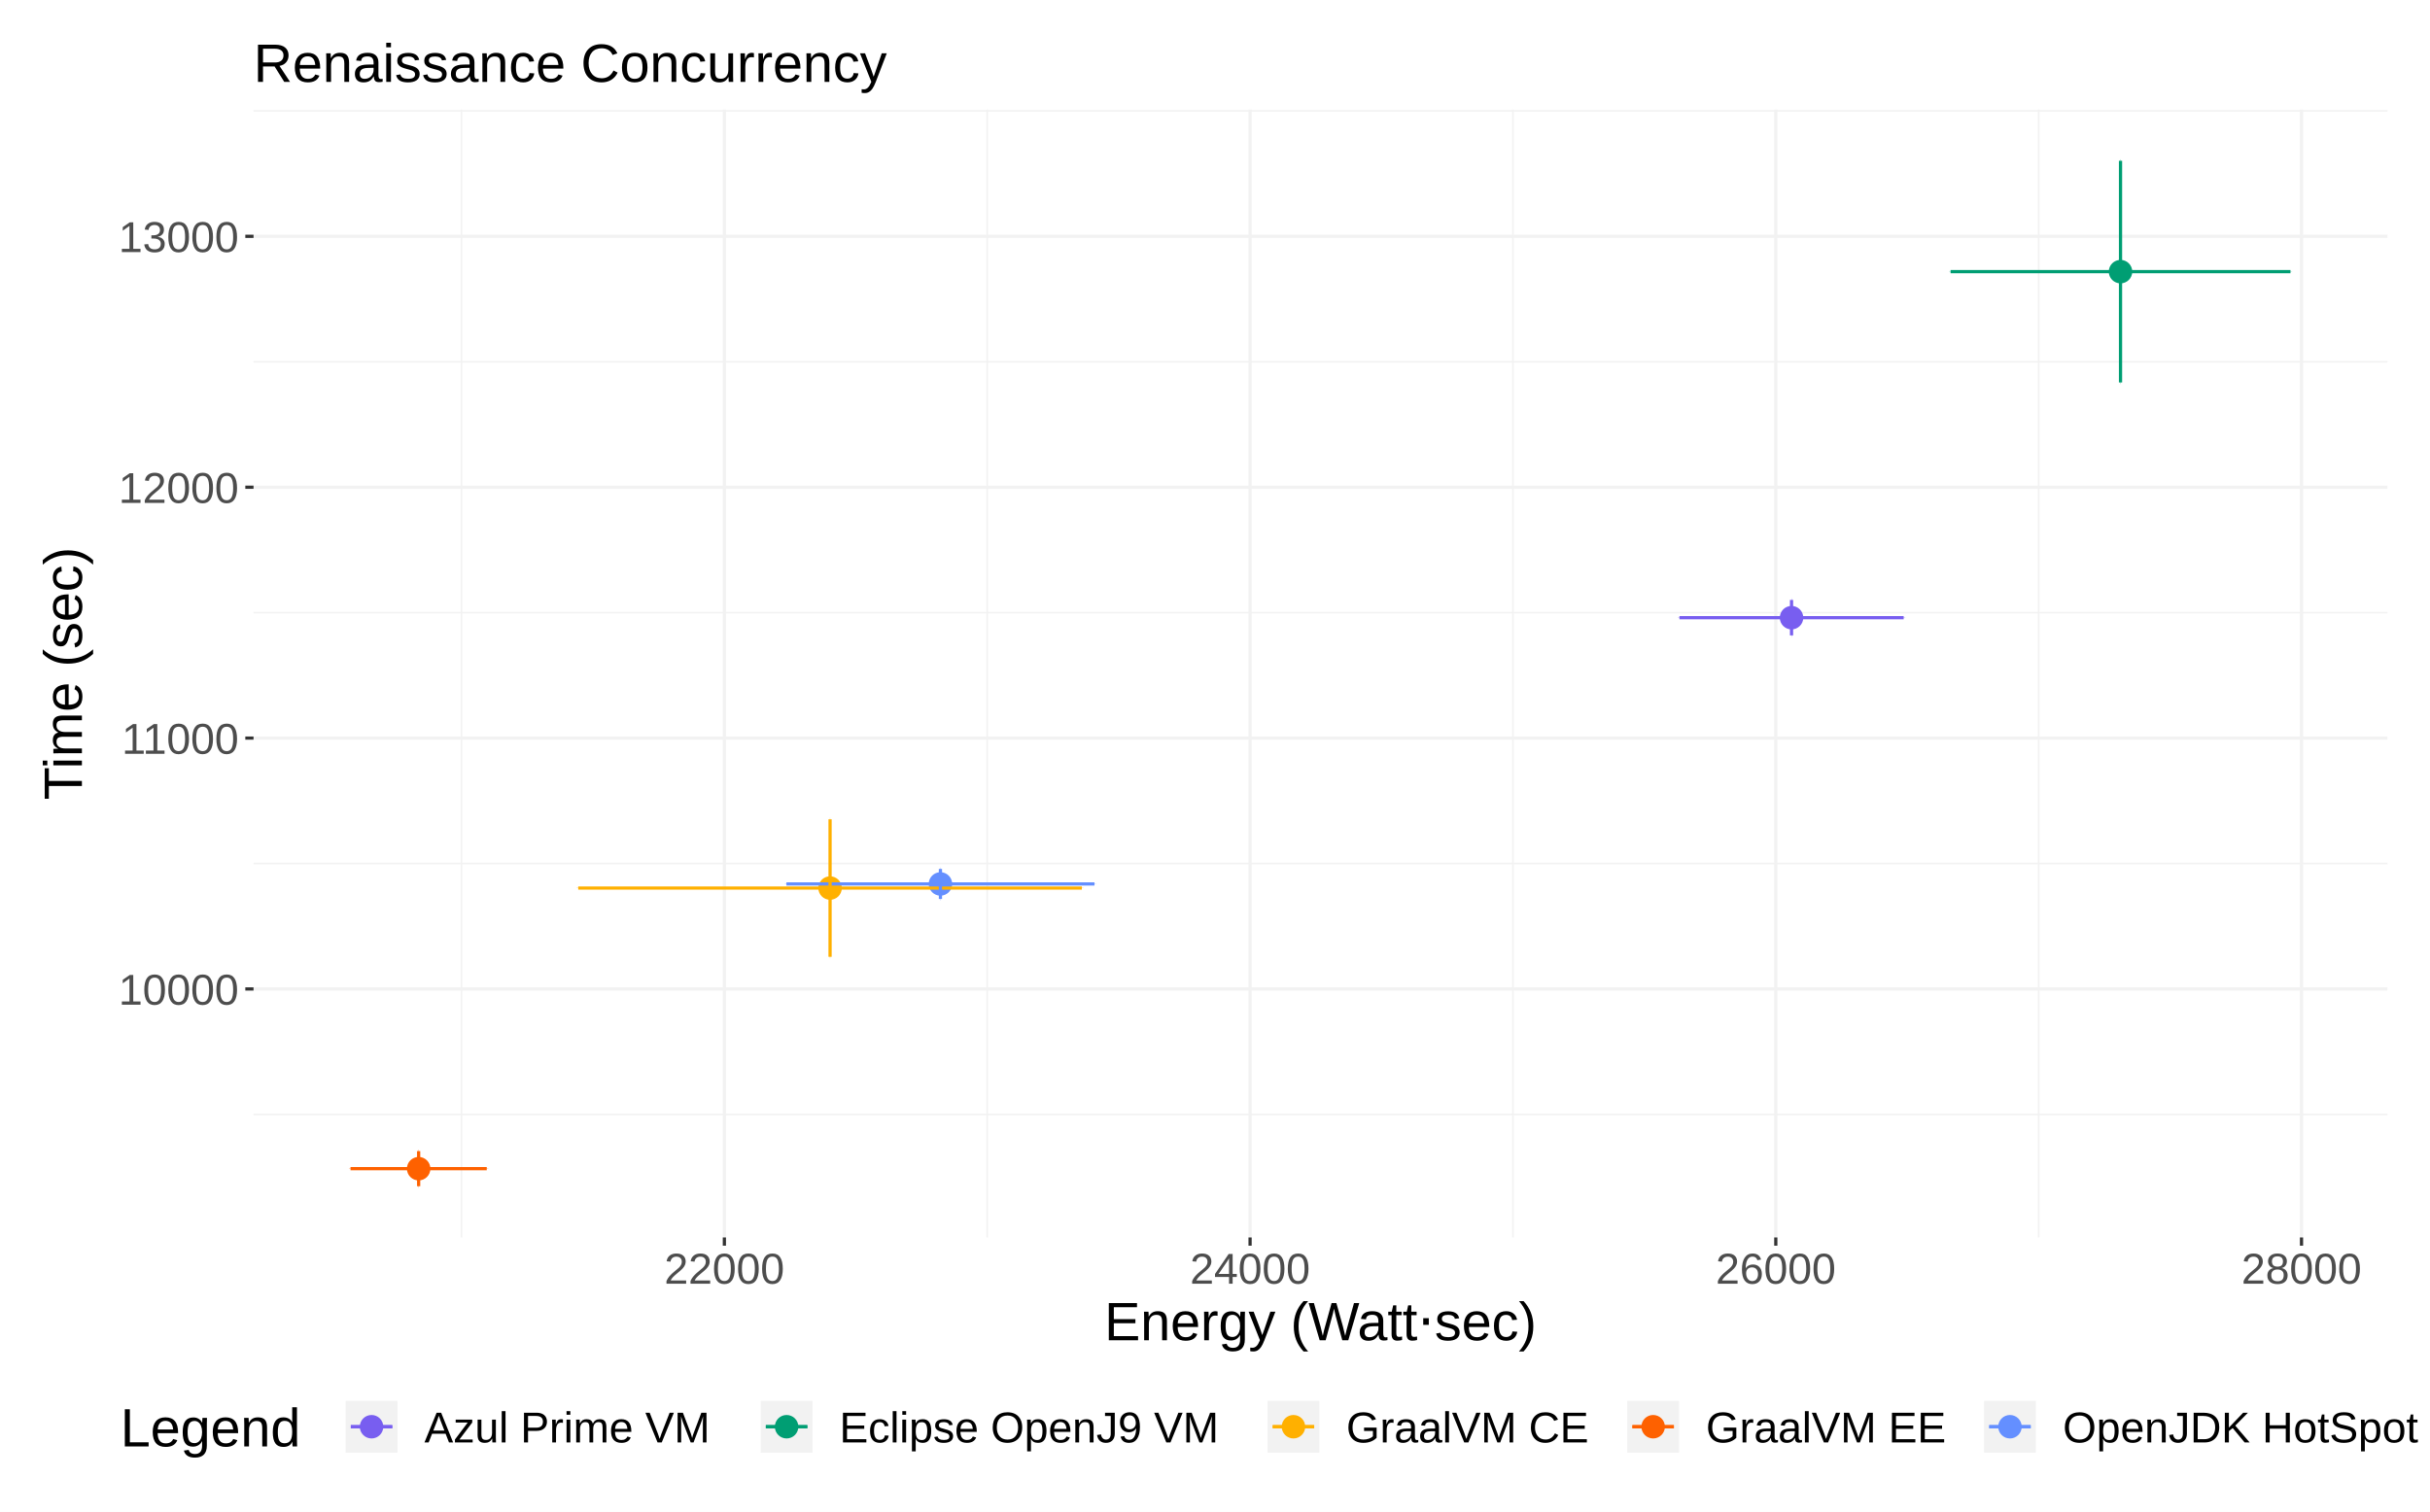
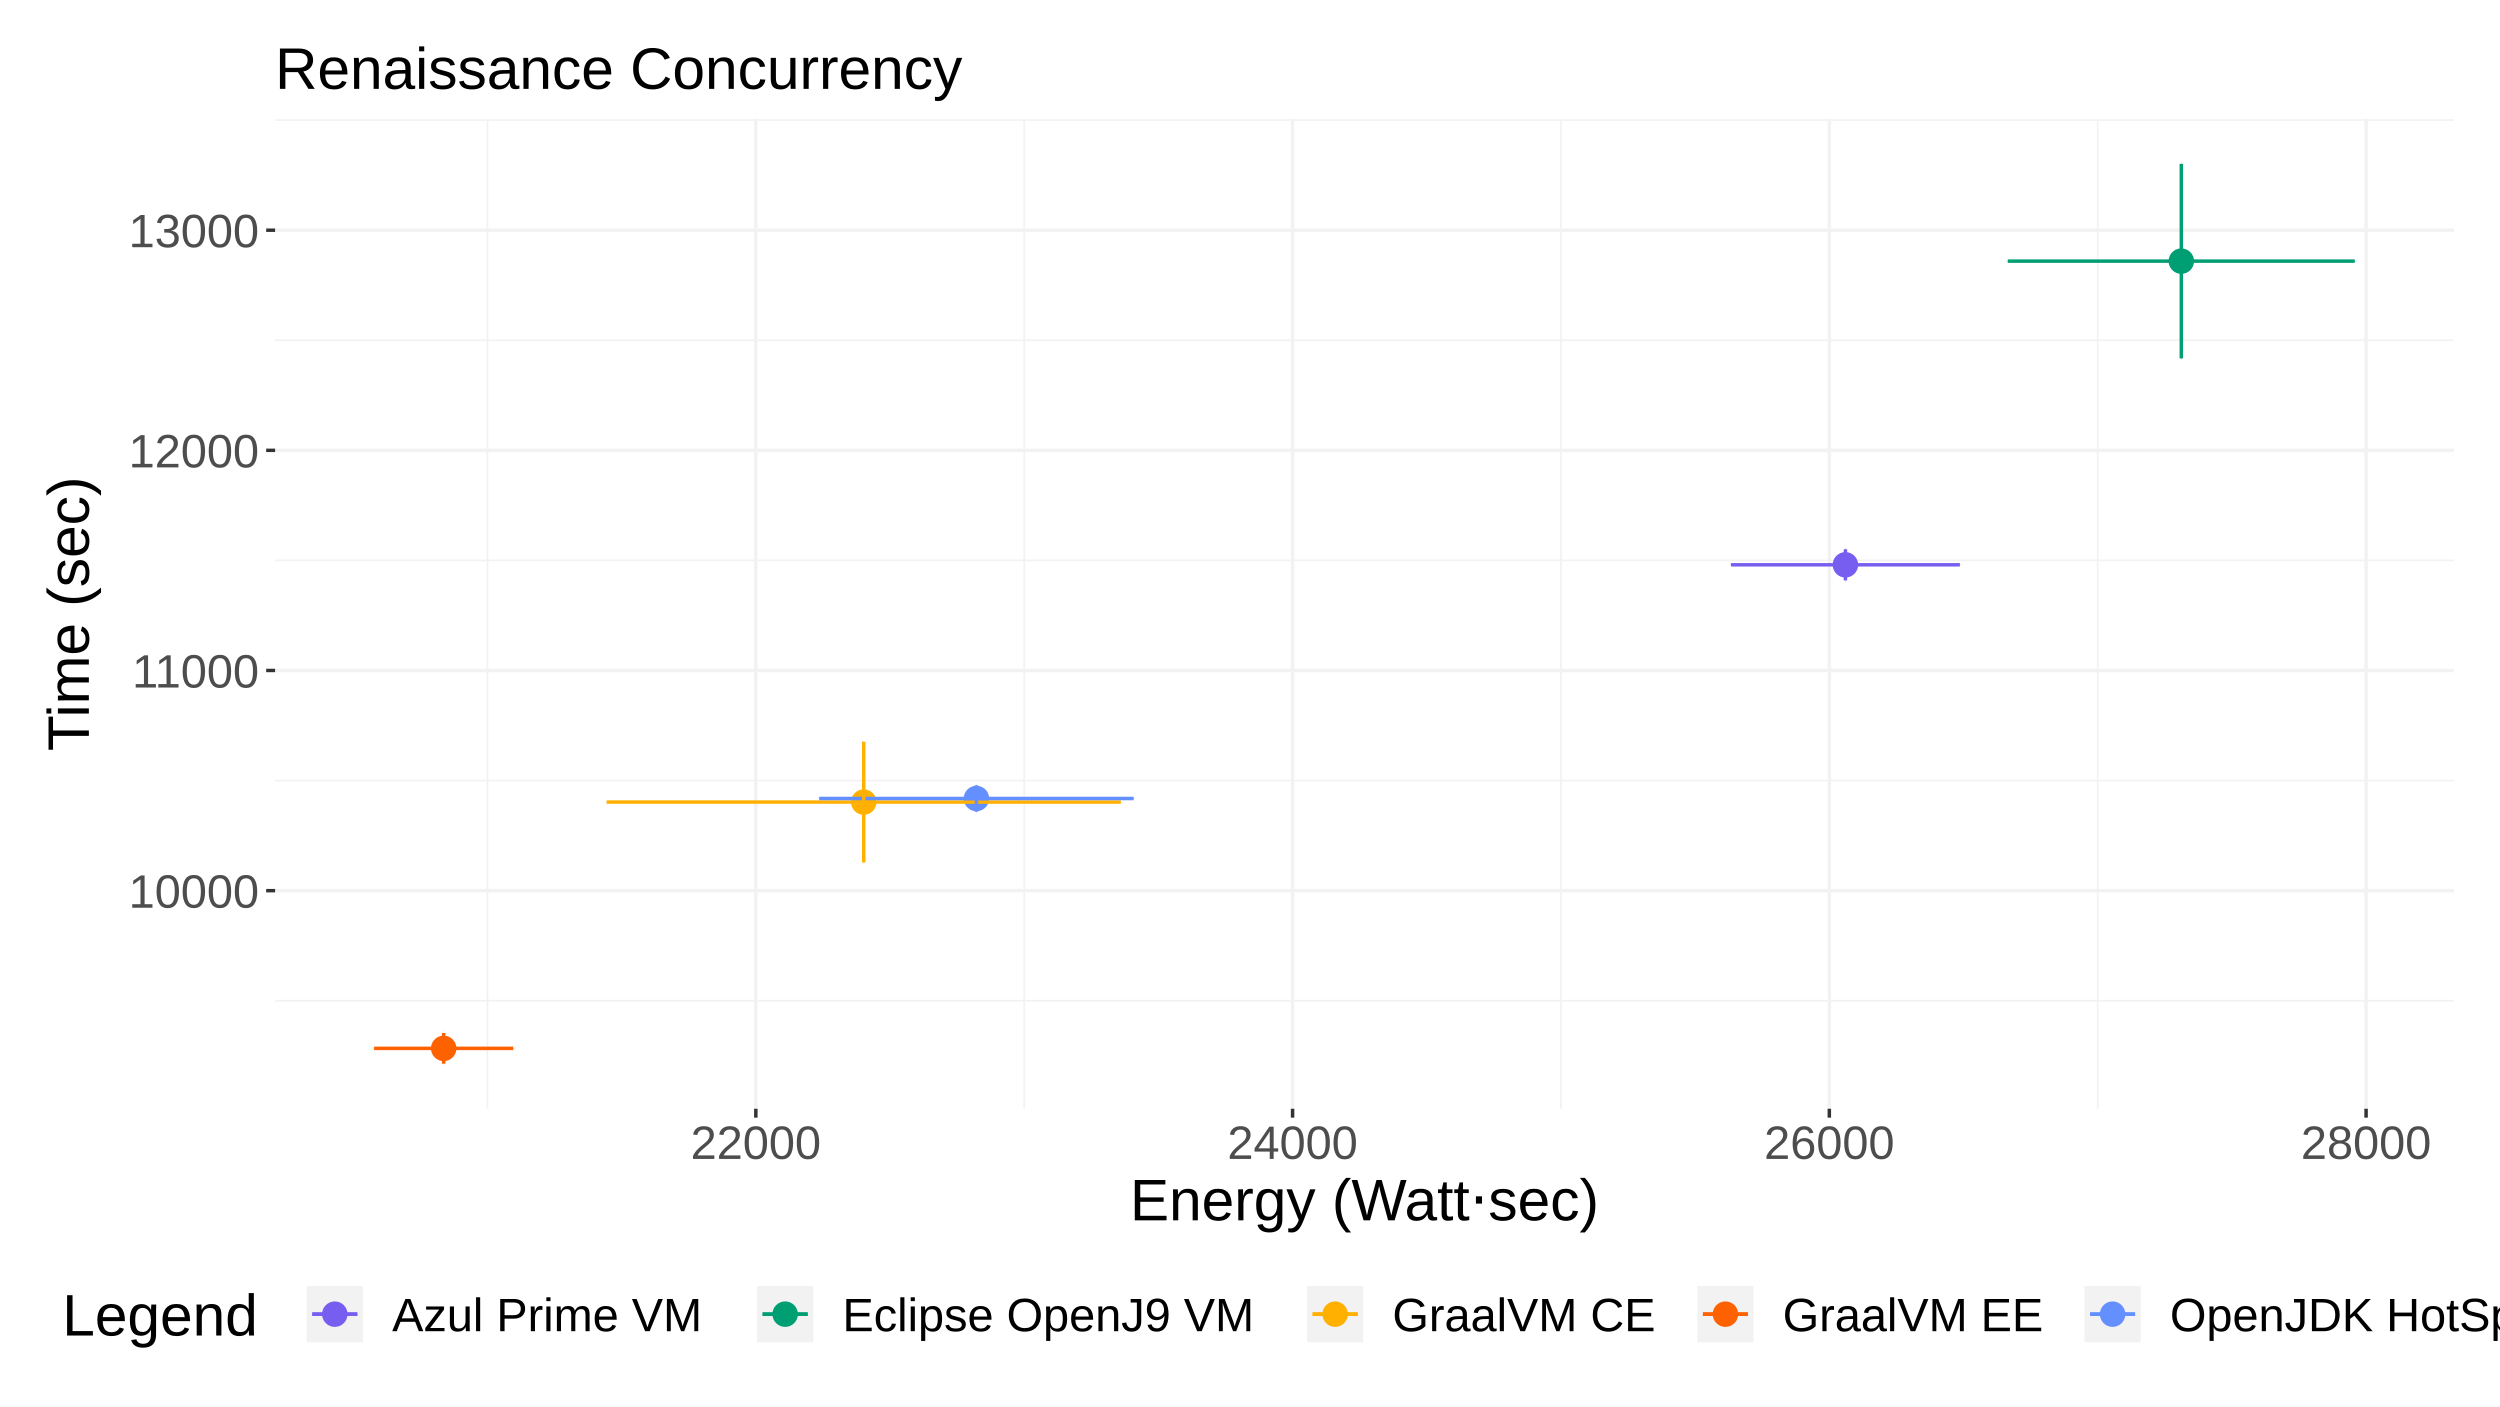
- <svg xmlns="http://www.w3.org/2000/svg" class="svglite" width="810.00pt" height="504.00pt" viewBox="0 0 810.00 504.00">
+ <svg xmlns="http://www.w3.org/2000/svg" class="svglite" width="768.00pt" height="432.00pt" viewBox="0 0 768.00 432.00">
  <defs>
    <style type="text/css">
    .svglite line, .svglite polyline, .svglite polygon, .svglite path, .svglite rect, .svglite circle {
      fill: none;
      stroke: #000000;
      stroke-linecap: round;
      stroke-linejoin: round;
      stroke-miterlimit: 10.00;
    }
    .svglite text {
      white-space: pre;
    }
  </style>
  </defs>
  <rect width="100%" height="100%" style="stroke: none; fill: #FFFFFF;" />
  <defs>
-     <clipPath id="cpMC4wMHw4MTAuMDB8MC4wMHw1MDQuMDA=">
-       <rect x="0.00" y="0.00" width="810.00" height="504.00" />
+     <clipPath id="cpMC4wMHw3NjguMDB8MC4wMHw0MzIuMDA=">
+       <rect x="0.00" y="0.00" width="768.00" height="432.00" />
    </clipPath>
  </defs>
-   <g clip-path="url(#cpMC4wMHw4MTAuMDB8MC4wMHw1MDQuMDA=)">
-     <rect x="0.00" y="-0" width="810.00" height="504.00" style="stroke-width: 1.07; stroke: #FFFFFF; fill: #FFFFFF;" />
+   <g clip-path="url(#cpMC4wMHw3NjguMDB8MC4wMHw0MzIuMDA=)">
+     <rect x="0.00" y="0.00" width="768.00" height="432.00" style="stroke-width: 1.07; stroke: #FFFFFF; fill: #FFFFFF;" />
  </g>
  <defs>
-     <clipPath id="cpODQuNTF8Nzk1LjgzfDM2LjUyfDQxMi42MA==">
-       <rect x="84.51" y="36.52" width="711.32" height="376.08" />
+     <clipPath id="cpODQuNTF8NzUzLjgzfDM2LjUyfDM0MC42MA==">
+       <rect x="84.51" y="36.52" width="669.32" height="304.08" />
    </clipPath>
  </defs>
-   <g clip-path="url(#cpODQuNTF8Nzk1LjgzfDM2LjUyfDQxMi42MA==)">
-     <rect x="84.51" y="36.52" width="711.32" height="376.08" style="stroke-width: 1.07; stroke: none;" />
-     <polyline points="84.51,371.57 795.83,371.57 " style="stroke-width: 0.53; stroke: #F2F2F2; stroke-linecap: butt;" />
-     <polyline points="84.51,287.92 795.83,287.92 " style="stroke-width: 0.53; stroke: #F2F2F2; stroke-linecap: butt;" />
-     <polyline points="84.51,204.27 795.83,204.27 " style="stroke-width: 0.53; stroke: #F2F2F2; stroke-linecap: butt;" />
-     <polyline points="84.51,120.62 795.83,120.62 " style="stroke-width: 0.53; stroke: #F2F2F2; stroke-linecap: butt;" />
-     <polyline points="84.51,36.97 795.83,36.97 " style="stroke-width: 0.53; stroke: #F2F2F2; stroke-linecap: butt;" />
-     <polyline points="153.84,412.60 153.84,36.52 " style="stroke-width: 0.53; stroke: #F2F2F2; stroke-linecap: butt;" />
-     <polyline points="329.08,412.60 329.08,36.52 " style="stroke-width: 0.53; stroke: #F2F2F2; stroke-linecap: butt;" />
-     <polyline points="504.31,412.60 504.31,36.52 " style="stroke-width: 0.53; stroke: #F2F2F2; stroke-linecap: butt;" />
-     <polyline points="679.55,412.60 679.55,36.52 " style="stroke-width: 0.53; stroke: #F2F2F2; stroke-linecap: butt;" />
-     <polyline points="84.51,329.75 795.83,329.75 " style="stroke-width: 1.07; stroke: #F2F2F2; stroke-linecap: butt;" />
-     <polyline points="84.51,246.10 795.83,246.10 " style="stroke-width: 1.07; stroke: #F2F2F2; stroke-linecap: butt;" />
-     <polyline points="84.51,162.45 795.83,162.45 " style="stroke-width: 1.07; stroke: #F2F2F2; stroke-linecap: butt;" />
-     <polyline points="84.51,78.80 795.83,78.80 " style="stroke-width: 1.07; stroke: #F2F2F2; stroke-linecap: butt;" />
-     <polyline points="241.46,412.60 241.46,36.52 " style="stroke-width: 1.07; stroke: #F2F2F2; stroke-linecap: butt;" />
-     <polyline points="416.69,412.60 416.69,36.52 " style="stroke-width: 1.07; stroke: #F2F2F2; stroke-linecap: butt;" />
-     <polyline points="591.93,412.60 591.93,36.52 " style="stroke-width: 1.07; stroke: #F2F2F2; stroke-linecap: butt;" />
-     <polyline points="767.17,412.60 767.17,36.52 " style="stroke-width: 1.07; stroke: #F2F2F2; stroke-linecap: butt;" />
-     <circle cx="597.18" cy="205.95" r="3.56" style="stroke-width: 0.71; stroke: #785EF0; fill: #785EF0;" />
-     <circle cx="706.84" cy="90.57" r="3.56" style="stroke-width: 0.71; stroke: #009E73; fill: #009E73;" />
-     <circle cx="276.69" cy="296.10" r="3.56" style="stroke-width: 0.71; stroke: #FFB000; fill: #FFB000;" />
-     <circle cx="139.55" cy="389.67" r="3.56" style="stroke-width: 0.71; stroke: #FE6100; fill: #FE6100;" />
-     <circle cx="313.48" cy="294.73" r="3.56" style="stroke-width: 0.71; stroke: #648FFF; fill: #648FFF;" />
-     <polyline points="634.56,205.98 634.56,205.92 " style="stroke-width: 1.07; stroke: #785EF0; stroke-linecap: butt;" />
-     <polyline points="634.56,205.95 559.81,205.95 " style="stroke-width: 1.07; stroke: #785EF0; stroke-linecap: butt;" />
-     <polyline points="559.81,205.98 559.81,205.92 " style="stroke-width: 1.07; stroke: #785EF0; stroke-linecap: butt;" />
-     <polyline points="763.49,90.60 763.49,90.54 " style="stroke-width: 1.07; stroke: #009E73; stroke-linecap: butt;" />
-     <polyline points="763.49,90.57 650.19,90.57 " style="stroke-width: 1.07; stroke: #009E73; stroke-linecap: butt;" />
-     <polyline points="650.19,90.60 650.19,90.54 " style="stroke-width: 1.07; stroke: #009E73; stroke-linecap: butt;" />
-     <polyline points="360.62,296.13 360.62,296.07 " style="stroke-width: 1.07; stroke: #FFB000; stroke-linecap: butt;" />
-     <polyline points="360.62,296.10 192.75,296.10 " style="stroke-width: 1.07; stroke: #FFB000; stroke-linecap: butt;" />
-     <polyline points="192.75,296.13 192.75,296.07 " style="stroke-width: 1.07; stroke: #FFB000; stroke-linecap: butt;" />
-     <polyline points="162.25,389.70 162.25,389.64 " style="stroke-width: 1.07; stroke: #FE6100; stroke-linecap: butt;" />
-     <polyline points="162.25,389.67 116.84,389.67 " style="stroke-width: 1.07; stroke: #FE6100; stroke-linecap: butt;" />
-     <polyline points="116.84,389.70 116.84,389.64 " style="stroke-width: 1.07; stroke: #FE6100; stroke-linecap: butt;" />
-     <polyline points="364.82,294.76 364.82,294.70 " style="stroke-width: 1.07; stroke: #648FFF; stroke-linecap: butt;" />
-     <polyline points="364.82,294.73 262.14,294.73 " style="stroke-width: 1.07; stroke: #648FFF; stroke-linecap: butt;" />
-     <polyline points="262.14,294.76 262.14,294.70 " style="stroke-width: 1.07; stroke: #648FFF; stroke-linecap: butt;" />
-     <polyline points="597.15,200.04 597.21,200.04 " style="stroke-width: 1.07; stroke: #785EF0; stroke-linecap: butt;" />
-     <polyline points="597.18,200.04 597.18,211.86 " style="stroke-width: 1.07; stroke: #785EF0; stroke-linecap: butt;" />
-     <polyline points="597.15,211.86 597.21,211.86 " style="stroke-width: 1.07; stroke: #785EF0; stroke-linecap: butt;" />
-     <polyline points="706.81,53.62 706.87,53.62 " style="stroke-width: 1.07; stroke: #009E73; stroke-linecap: butt;" />
-     <polyline points="706.84,53.62 706.84,127.52 " style="stroke-width: 1.07; stroke: #009E73; stroke-linecap: butt;" />
-     <polyline points="706.81,127.52 706.87,127.52 " style="stroke-width: 1.07; stroke: #009E73; stroke-linecap: butt;" />
-     <polyline points="276.66,273.17 276.72,273.17 " style="stroke-width: 1.07; stroke: #FFB000; stroke-linecap: butt;" />
-     <polyline points="276.69,273.17 276.69,319.03 " style="stroke-width: 1.07; stroke: #FFB000; stroke-linecap: butt;" />
-     <polyline points="276.66,319.03 276.72,319.03 " style="stroke-width: 1.07; stroke: #FFB000; stroke-linecap: butt;" />
-     <polyline points="139.51,383.82 139.58,383.82 " style="stroke-width: 1.07; stroke: #FE6100; stroke-linecap: butt;" />
-     <polyline points="139.55,383.82 139.55,395.51 " style="stroke-width: 1.07; stroke: #FE6100; stroke-linecap: butt;" />
-     <polyline points="139.51,395.51 139.58,395.51 " style="stroke-width: 1.07; stroke: #FE6100; stroke-linecap: butt;" />
-     <polyline points="313.45,289.73 313.51,289.73 " style="stroke-width: 1.07; stroke: #648FFF; stroke-linecap: butt;" />
-     <polyline points="313.48,289.73 313.48,299.74 " style="stroke-width: 1.07; stroke: #648FFF; stroke-linecap: butt;" />
-     <polyline points="313.45,299.74 313.51,299.74 " style="stroke-width: 1.07; stroke: #648FFF; stroke-linecap: butt;" />
+   <g clip-path="url(#cpODQuNTF8NzUzLjgzfDM2LjUyfDM0MC42MA==)">
+     <rect x="84.51" y="36.52" width="669.32" height="304.08" style="stroke-width: 1.07; stroke: none;" />
+     <polyline points="84.51,307.43 753.83,307.43 " style="stroke-width: 0.53; stroke: #F2F2F2; stroke-linecap: butt;" />
+     <polyline points="84.51,239.79 753.83,239.79 " style="stroke-width: 0.53; stroke: #F2F2F2; stroke-linecap: butt;" />
+     <polyline points="84.51,172.16 753.83,172.16 " style="stroke-width: 0.53; stroke: #F2F2F2; stroke-linecap: butt;" />
+     <polyline points="84.51,104.52 753.83,104.52 " style="stroke-width: 0.53; stroke: #F2F2F2; stroke-linecap: butt;" />
+     <polyline points="84.51,36.89 753.83,36.89 " style="stroke-width: 0.53; stroke: #F2F2F2; stroke-linecap: butt;" />
+     <polyline points="149.75,340.60 149.75,36.52 " style="stroke-width: 0.53; stroke: #F2F2F2; stroke-linecap: butt;" />
+     <polyline points="314.64,340.60 314.64,36.52 " style="stroke-width: 0.53; stroke: #F2F2F2; stroke-linecap: butt;" />
+     <polyline points="479.53,340.60 479.53,36.52 " style="stroke-width: 0.53; stroke: #F2F2F2; stroke-linecap: butt;" />
+     <polyline points="644.41,340.60 644.41,36.52 " style="stroke-width: 0.53; stroke: #F2F2F2; stroke-linecap: butt;" />
+     <polyline points="84.51,273.61 753.83,273.61 " style="stroke-width: 1.07; stroke: #F2F2F2; stroke-linecap: butt;" />
+     <polyline points="84.51,205.97 753.83,205.97 " style="stroke-width: 1.07; stroke: #F2F2F2; stroke-linecap: butt;" />
+     <polyline points="84.51,138.34 753.83,138.34 " style="stroke-width: 1.07; stroke: #F2F2F2; stroke-linecap: butt;" />
+     <polyline points="84.51,70.71 753.83,70.71 " style="stroke-width: 1.07; stroke: #F2F2F2; stroke-linecap: butt;" />
+     <polyline points="232.19,340.60 232.19,36.52 " style="stroke-width: 1.07; stroke: #F2F2F2; stroke-linecap: butt;" />
+     <polyline points="397.08,340.60 397.08,36.52 " style="stroke-width: 1.07; stroke: #F2F2F2; stroke-linecap: butt;" />
+     <polyline points="561.97,340.60 561.97,36.52 " style="stroke-width: 1.07; stroke: #F2F2F2; stroke-linecap: butt;" />
+     <polyline points="726.86,340.60 726.86,36.52 " style="stroke-width: 1.07; stroke: #F2F2F2; stroke-linecap: butt;" />
+     <circle cx="566.91" cy="173.51" r="3.56" style="stroke-width: 0.71; stroke: #785EF0; fill: #785EF0;" />
+     <circle cx="670.10" cy="80.22" r="3.56" style="stroke-width: 0.71; stroke: #009E73; fill: #009E73;" />
+     <circle cx="265.34" cy="246.40" r="3.56" style="stroke-width: 0.71; stroke: #FFB000; fill: #FFB000;" />
+     <circle cx="136.30" cy="322.06" r="3.56" style="stroke-width: 0.71; stroke: #FE6100; fill: #FE6100;" />
+     <circle cx="299.96" cy="245.30" r="3.56" style="stroke-width: 0.71; stroke: #648FFF; fill: #648FFF;" />
+     <polyline points="602.08,173.53 602.08,173.49 " style="stroke-width: 1.07; stroke: #785EF0; stroke-linecap: butt;" />
+     <polyline points="602.08,173.51 531.75,173.51 " style="stroke-width: 1.07; stroke: #785EF0; stroke-linecap: butt;" />
+     <polyline points="531.75,173.53 531.75,173.49 " style="stroke-width: 1.07; stroke: #785EF0; stroke-linecap: butt;" />
+     <polyline points="723.40,80.24 723.40,80.20 " style="stroke-width: 1.07; stroke: #009E73; stroke-linecap: butt;" />
+     <polyline points="723.40,80.22 616.79,80.22 " style="stroke-width: 1.07; stroke: #009E73; stroke-linecap: butt;" />
+     <polyline points="616.79,80.24 616.79,80.20 " style="stroke-width: 1.07; stroke: #009E73; stroke-linecap: butt;" />
+     <polyline points="344.32,246.43 344.32,246.38 " style="stroke-width: 1.07; stroke: #FFB000; stroke-linecap: butt;" />
+     <polyline points="344.32,246.40 186.36,246.40 " style="stroke-width: 1.07; stroke: #FFB000; stroke-linecap: butt;" />
+     <polyline points="186.36,246.43 186.36,246.38 " style="stroke-width: 1.07; stroke: #FFB000; stroke-linecap: butt;" />
+     <polyline points="157.66,322.08 157.66,322.03 " style="stroke-width: 1.07; stroke: #FE6100; stroke-linecap: butt;" />
+     <polyline points="157.66,322.06 114.93,322.06 " style="stroke-width: 1.07; stroke: #FE6100; stroke-linecap: butt;" />
+     <polyline points="114.93,322.08 114.93,322.03 " style="stroke-width: 1.07; stroke: #FE6100; stroke-linecap: butt;" />
+     <polyline points="348.27,245.32 348.27,245.27 " style="stroke-width: 1.07; stroke: #648FFF; stroke-linecap: butt;" />
+     <polyline points="348.27,245.30 251.65,245.30 " style="stroke-width: 1.07; stroke: #648FFF; stroke-linecap: butt;" />
+     <polyline points="251.65,245.32 251.65,245.27 " style="stroke-width: 1.07; stroke: #648FFF; stroke-linecap: butt;" />
+     <polyline points="566.88,168.73 566.94,168.73 " style="stroke-width: 1.07; stroke: #785EF0; stroke-linecap: butt;" />
+     <polyline points="566.91,168.73 566.91,178.29 " style="stroke-width: 1.07; stroke: #785EF0; stroke-linecap: butt;" />
+     <polyline points="566.88,178.29 566.94,178.29 " style="stroke-width: 1.07; stroke: #785EF0; stroke-linecap: butt;" />
+     <polyline points="670.07,50.34 670.13,50.34 " style="stroke-width: 1.07; stroke: #009E73; stroke-linecap: butt;" />
+     <polyline points="670.10,50.34 670.10,110.10 " style="stroke-width: 1.07; stroke: #009E73; stroke-linecap: butt;" />
+     <polyline points="670.07,110.10 670.13,110.10 " style="stroke-width: 1.07; stroke: #009E73; stroke-linecap: butt;" />
+     <polyline points="265.31,227.86 265.37,227.86 " style="stroke-width: 1.07; stroke: #FFB000; stroke-linecap: butt;" />
+     <polyline points="265.34,227.86 265.34,264.94 " style="stroke-width: 1.07; stroke: #FFB000; stroke-linecap: butt;" />
+     <polyline points="265.31,264.94 265.37,264.94 " style="stroke-width: 1.07; stroke: #FFB000; stroke-linecap: butt;" />
+     <polyline points="136.27,317.33 136.32,317.33 " style="stroke-width: 1.07; stroke: #FE6100; stroke-linecap: butt;" />
+     <polyline points="136.30,317.33 136.30,326.78 " style="stroke-width: 1.07; stroke: #FE6100; stroke-linecap: butt;" />
+     <polyline points="136.27,326.78 136.32,326.78 " style="stroke-width: 1.07; stroke: #FE6100; stroke-linecap: butt;" />
+     <polyline points="299.93,241.25 299.99,241.25 " style="stroke-width: 1.07; stroke: #648FFF; stroke-linecap: butt;" />
+     <polyline points="299.96,241.25 299.96,249.35 " style="stroke-width: 1.07; stroke: #648FFF; stroke-linecap: butt;" />
+     <polyline points="299.93,249.35 299.99,249.35 " style="stroke-width: 1.07; stroke: #648FFF; stroke-linecap: butt;" />
  </g>
-   <g clip-path="url(#cpMC4wMHw4MTAuMDB8MC4wMHw1MDQuMDA=)">
-     <text x="79.57" y="334.99" text-anchor="end" style="font-size: 14.40px;fill: #4D4D4D; font-family: &quot;Liberation Sans&quot;;" textLength="45.79px" lengthAdjust="spacingAndGlyphs">10000</text>
-     <text x="79.57" y="251.34" text-anchor="end" style="font-size: 14.40px;fill: #4D4D4D; font-family: &quot;Liberation Sans&quot;;" textLength="45.79px" lengthAdjust="spacingAndGlyphs">11000</text>
-     <text x="79.57" y="167.69" text-anchor="end" style="font-size: 14.40px;fill: #4D4D4D; font-family: &quot;Liberation Sans&quot;;" textLength="45.79px" lengthAdjust="spacingAndGlyphs">12000</text>
-     <text x="79.57" y="84.04" text-anchor="end" style="font-size: 14.40px;fill: #4D4D4D; font-family: &quot;Liberation Sans&quot;;" textLength="45.79px" lengthAdjust="spacingAndGlyphs">13000</text>
-     <polyline points="81.77,329.75 84.51,329.75 " style="stroke-width: 1.07; stroke: #333333; stroke-linecap: butt;" />
-     <polyline points="81.77,246.10 84.51,246.10 " style="stroke-width: 1.07; stroke: #333333; stroke-linecap: butt;" />
-     <polyline points="81.77,162.45 84.51,162.45 " style="stroke-width: 1.07; stroke: #333333; stroke-linecap: butt;" />
-     <polyline points="81.77,78.80 84.51,78.80 " style="stroke-width: 1.07; stroke: #333333; stroke-linecap: butt;" />
-     <polyline points="241.46,415.34 241.46,412.60 " style="stroke-width: 1.07; stroke: #333333; stroke-linecap: butt;" />
-     <polyline points="416.69,415.34 416.69,412.60 " style="stroke-width: 1.07; stroke: #333333; stroke-linecap: butt;" />
-     <polyline points="591.93,415.34 591.93,412.60 " style="stroke-width: 1.07; stroke: #333333; stroke-linecap: butt;" />
-     <polyline points="767.17,415.34 767.17,412.60 " style="stroke-width: 1.07; stroke: #333333; stroke-linecap: butt;" />
-     <text x="241.46" y="428.02" text-anchor="middle" style="font-size: 14.40px;fill: #4D4D4D; font-family: &quot;Liberation Sans&quot;;" textLength="45.79px" lengthAdjust="spacingAndGlyphs">22000</text>
-     <text x="416.69" y="428.02" text-anchor="middle" style="font-size: 14.40px;fill: #4D4D4D; font-family: &quot;Liberation Sans&quot;;" textLength="45.79px" lengthAdjust="spacingAndGlyphs">24000</text>
-     <text x="591.93" y="428.02" text-anchor="middle" style="font-size: 14.40px;fill: #4D4D4D; font-family: &quot;Liberation Sans&quot;;" textLength="45.79px" lengthAdjust="spacingAndGlyphs">26000</text>
-     <text x="767.17" y="428.02" text-anchor="middle" style="font-size: 14.40px;fill: #4D4D4D; font-family: &quot;Liberation Sans&quot;;" textLength="45.79px" lengthAdjust="spacingAndGlyphs">28000</text>
-     <text x="440.17" y="446.88" text-anchor="middle" style="font-size: 18.00px; font-family: &quot;Liberation Sans&quot;;" textLength="160.65px" lengthAdjust="spacingAndGlyphs">Energy (Watt⋅sec)</text>
-     <text transform="translate(27.30,224.56) rotate(-90)" text-anchor="middle" style="font-size: 18.00px; font-family: &quot;Liberation Sans&quot;;" textLength="94.16px" lengthAdjust="spacingAndGlyphs">Time (sec)</text>
-     <rect x="34.65" y="461.59" width="811.04" height="28.24" style="stroke-width: 1.07; stroke: none; fill: #FFFFFF;" />
-     <text x="40.13" y="482.27" style="font-size: 18.00px; font-family: &quot;Liberation Sans&quot;;" textLength="66.12px" lengthAdjust="spacingAndGlyphs">Legend</text>
-     <rect x="115.21" y="467.07" width="17.28" height="17.28" style="stroke-width: 1.07; stroke: none; fill: #F2F2F2;" />
-     <circle cx="123.85" cy="475.71" r="3.56" style="stroke-width: 0.71; stroke: #785EF0; fill: #785EF0;" />
-     <line x1="116.94" y1="475.71" x2="130.76" y2="475.71" style="stroke-width: 1.07; stroke: #785EF0; stroke-linecap: butt;" />
-     <line x1="116.94" y1="475.71" x2="130.76" y2="475.71" style="stroke-width: 1.07; stroke: #785EF0; stroke-linecap: butt;" />
-     <rect x="253.56" y="467.07" width="17.28" height="17.28" style="stroke-width: 1.07; stroke: none; fill: #F2F2F2;" />
-     <circle cx="262.20" cy="475.71" r="3.56" style="stroke-width: 0.71; stroke: #009E73; fill: #009E73;" />
-     <line x1="255.28" y1="475.71" x2="269.11" y2="475.71" style="stroke-width: 1.07; stroke: #009E73; stroke-linecap: butt;" />
-     <line x1="255.28" y1="475.71" x2="269.11" y2="475.71" style="stroke-width: 1.07; stroke: #009E73; stroke-linecap: butt;" />
-     <rect x="422.51" y="467.07" width="17.28" height="17.28" style="stroke-width: 1.07; stroke: none; fill: #F2F2F2;" />
-     <circle cx="431.15" cy="475.71" r="3.56" style="stroke-width: 0.71; stroke: #FFB000; fill: #FFB000;" />
-     <line x1="424.24" y1="475.71" x2="438.06" y2="475.71" style="stroke-width: 1.07; stroke: #FFB000; stroke-linecap: butt;" />
-     <line x1="424.24" y1="475.71" x2="438.06" y2="475.71" style="stroke-width: 1.07; stroke: #FFB000; stroke-linecap: butt;" />
-     <rect x="542.41" y="467.07" width="17.28" height="17.28" style="stroke-width: 1.07; stroke: none; fill: #F2F2F2;" />
-     <circle cx="551.05" cy="475.71" r="3.56" style="stroke-width: 0.71; stroke: #FE6100; fill: #FE6100;" />
-     <line x1="544.14" y1="475.71" x2="557.96" y2="475.71" style="stroke-width: 1.07; stroke: #FE6100; stroke-linecap: butt;" />
-     <line x1="544.14" y1="475.71" x2="557.96" y2="475.71" style="stroke-width: 1.07; stroke: #FE6100; stroke-linecap: butt;" />
-     <rect x="661.35" y="467.07" width="17.28" height="17.28" style="stroke-width: 1.07; stroke: none; fill: #F2F2F2;" />
-     <circle cx="669.99" cy="475.71" r="3.56" style="stroke-width: 0.71; stroke: #648FFF; fill: #648FFF;" />
-     <line x1="663.08" y1="475.71" x2="676.90" y2="475.71" style="stroke-width: 1.07; stroke: #648FFF; stroke-linecap: butt;" />
-     <line x1="663.08" y1="475.71" x2="676.90" y2="475.71" style="stroke-width: 1.07; stroke: #648FFF; stroke-linecap: butt;" />
-     <text x="141.46" y="480.95" style="font-size: 14.40px; font-family: &quot;Liberation Sans&quot;;" textLength="103.13px" lengthAdjust="spacingAndGlyphs">Azul Prime VM</text>
-     <text x="279.80" y="480.95" style="font-size: 14.40px; font-family: &quot;Liberation Sans&quot;;" textLength="133.74px" lengthAdjust="spacingAndGlyphs">Eclipse OpenJ9 VM</text>
-     <text x="448.75" y="480.95" style="font-size: 14.40px; font-family: &quot;Liberation Sans&quot;;" textLength="84.69px" lengthAdjust="spacingAndGlyphs">GraalVM CE</text>
-     <text x="568.65" y="480.95" style="font-size: 14.40px; font-family: &quot;Liberation Sans&quot;;" textLength="83.73px" lengthAdjust="spacingAndGlyphs">GraalVM EE</text>
-     <text x="687.60" y="480.95" style="font-size: 14.40px; font-family: &quot;Liberation Sans&quot;;" textLength="152.61px" lengthAdjust="spacingAndGlyphs">OpenJDK HotSpot VM</text>
+   <g clip-path="url(#cpMC4wMHw3NjguMDB8MC4wMHw0MzIuMDA=)">
+     <text x="79.57" y="278.85" text-anchor="end" style="font-size: 14.40px;fill: #4D4D4D; font-family: &quot;Liberation Sans&quot;;" textLength="45.79px" lengthAdjust="spacingAndGlyphs">10000</text>
+     <text x="79.57" y="211.22" text-anchor="end" style="font-size: 14.40px;fill: #4D4D4D; font-family: &quot;Liberation Sans&quot;;" textLength="45.79px" lengthAdjust="spacingAndGlyphs">11000</text>
+     <text x="79.57" y="143.58" text-anchor="end" style="font-size: 14.40px;fill: #4D4D4D; font-family: &quot;Liberation Sans&quot;;" textLength="45.79px" lengthAdjust="spacingAndGlyphs">12000</text>
+     <text x="79.57" y="75.95" text-anchor="end" style="font-size: 14.40px;fill: #4D4D4D; font-family: &quot;Liberation Sans&quot;;" textLength="45.79px" lengthAdjust="spacingAndGlyphs">13000</text>
+     <polyline points="81.77,273.61 84.51,273.61 " style="stroke-width: 1.07; stroke: #333333; stroke-linecap: butt;" />
+     <polyline points="81.77,205.97 84.51,205.97 " style="stroke-width: 1.07; stroke: #333333; stroke-linecap: butt;" />
+     <polyline points="81.77,138.34 84.51,138.34 " style="stroke-width: 1.07; stroke: #333333; stroke-linecap: butt;" />
+     <polyline points="81.77,70.71 84.51,70.71 " style="stroke-width: 1.07; stroke: #333333; stroke-linecap: butt;" />
+     <polyline points="232.19,343.34 232.19,340.60 " style="stroke-width: 1.07; stroke: #333333; stroke-linecap: butt;" />
+     <polyline points="397.08,343.34 397.08,340.60 " style="stroke-width: 1.07; stroke: #333333; stroke-linecap: butt;" />
+     <polyline points="561.97,343.34 561.97,340.60 " style="stroke-width: 1.07; stroke: #333333; stroke-linecap: butt;" />
+     <polyline points="726.86,343.34 726.86,340.60 " style="stroke-width: 1.07; stroke: #333333; stroke-linecap: butt;" />
+     <text x="232.19" y="356.02" text-anchor="middle" style="font-size: 14.40px;fill: #4D4D4D; font-family: &quot;Liberation Sans&quot;;" textLength="45.79px" lengthAdjust="spacingAndGlyphs">22000</text>
+     <text x="397.08" y="356.02" text-anchor="middle" style="font-size: 14.40px;fill: #4D4D4D; font-family: &quot;Liberation Sans&quot;;" textLength="45.79px" lengthAdjust="spacingAndGlyphs">24000</text>
+     <text x="561.97" y="356.02" text-anchor="middle" style="font-size: 14.40px;fill: #4D4D4D; font-family: &quot;Liberation Sans&quot;;" textLength="45.79px" lengthAdjust="spacingAndGlyphs">26000</text>
+     <text x="726.86" y="356.02" text-anchor="middle" style="font-size: 14.40px;fill: #4D4D4D; font-family: &quot;Liberation Sans&quot;;" textLength="45.79px" lengthAdjust="spacingAndGlyphs">28000</text>
+     <text x="419.17" y="374.88" text-anchor="middle" style="font-size: 18.00px; font-family: &quot;Liberation Sans&quot;;" textLength="160.65px" lengthAdjust="spacingAndGlyphs">Energy (Watt⋅sec)</text>
+     <text transform="translate(27.30,188.56) rotate(-90)" text-anchor="middle" style="font-size: 18.00px; font-family: &quot;Liberation Sans&quot;;" textLength="94.16px" lengthAdjust="spacingAndGlyphs">Time (sec)</text>
+     <rect x="13.65" y="389.59" width="811.04" height="28.24" style="stroke-width: 1.07; stroke: none; fill: #FFFFFF;" />
+     <text x="19.13" y="410.27" style="font-size: 18.00px; font-family: &quot;Liberation Sans&quot;;" textLength="66.12px" lengthAdjust="spacingAndGlyphs">Legend</text>
+     <rect x="94.21" y="395.07" width="17.28" height="17.28" style="stroke-width: 1.07; stroke: none; fill: #F2F2F2;" />
+     <circle cx="102.85" cy="403.71" r="3.56" style="stroke-width: 0.71; stroke: #785EF0; fill: #785EF0;" />
+     <line x1="95.94" y1="403.71" x2="109.76" y2="403.71" style="stroke-width: 1.07; stroke: #785EF0; stroke-linecap: butt;" />
+     <line x1="95.94" y1="403.71" x2="109.76" y2="403.71" style="stroke-width: 1.07; stroke: #785EF0; stroke-linecap: butt;" />
+     <rect x="232.56" y="395.07" width="17.28" height="17.28" style="stroke-width: 1.07; stroke: none; fill: #F2F2F2;" />
+     <circle cx="241.20" cy="403.71" r="3.56" style="stroke-width: 0.71; stroke: #009E73; fill: #009E73;" />
+     <line x1="234.28" y1="403.71" x2="248.11" y2="403.71" style="stroke-width: 1.07; stroke: #009E73; stroke-linecap: butt;" />
+     <line x1="234.28" y1="403.71" x2="248.11" y2="403.71" style="stroke-width: 1.07; stroke: #009E73; stroke-linecap: butt;" />
+     <rect x="401.51" y="395.07" width="17.28" height="17.28" style="stroke-width: 1.07; stroke: none; fill: #F2F2F2;" />
+     <circle cx="410.15" cy="403.71" r="3.56" style="stroke-width: 0.71; stroke: #FFB000; fill: #FFB000;" />
+     <line x1="403.24" y1="403.71" x2="417.06" y2="403.71" style="stroke-width: 1.07; stroke: #FFB000; stroke-linecap: butt;" />
+     <line x1="403.24" y1="403.71" x2="417.06" y2="403.71" style="stroke-width: 1.07; stroke: #FFB000; stroke-linecap: butt;" />
+     <rect x="521.41" y="395.07" width="17.28" height="17.28" style="stroke-width: 1.07; stroke: none; fill: #F2F2F2;" />
+     <circle cx="530.05" cy="403.71" r="3.56" style="stroke-width: 0.71; stroke: #FE6100; fill: #FE6100;" />
+     <line x1="523.14" y1="403.71" x2="536.96" y2="403.71" style="stroke-width: 1.07; stroke: #FE6100; stroke-linecap: butt;" />
+     <line x1="523.14" y1="403.71" x2="536.96" y2="403.71" style="stroke-width: 1.07; stroke: #FE6100; stroke-linecap: butt;" />
+     <rect x="640.35" y="395.07" width="17.28" height="17.28" style="stroke-width: 1.07; stroke: none; fill: #F2F2F2;" />
+     <circle cx="648.99" cy="403.71" r="3.56" style="stroke-width: 0.71; stroke: #648FFF; fill: #648FFF;" />
+     <line x1="642.08" y1="403.71" x2="655.90" y2="403.71" style="stroke-width: 1.07; stroke: #648FFF; stroke-linecap: butt;" />
+     <line x1="642.08" y1="403.71" x2="655.90" y2="403.71" style="stroke-width: 1.07; stroke: #648FFF; stroke-linecap: butt;" />
+     <text x="120.46" y="408.95" style="font-size: 14.40px; font-family: &quot;Liberation Sans&quot;;" textLength="103.13px" lengthAdjust="spacingAndGlyphs">Azul Prime VM</text>
+     <text x="258.80" y="408.95" style="font-size: 14.40px; font-family: &quot;Liberation Sans&quot;;" textLength="133.74px" lengthAdjust="spacingAndGlyphs">Eclipse OpenJ9 VM</text>
+     <text x="427.75" y="408.95" style="font-size: 14.40px; font-family: &quot;Liberation Sans&quot;;" textLength="84.69px" lengthAdjust="spacingAndGlyphs">GraalVM CE</text>
+     <text x="547.65" y="408.95" style="font-size: 14.40px; font-family: &quot;Liberation Sans&quot;;" textLength="83.73px" lengthAdjust="spacingAndGlyphs">GraalVM EE</text>
+     <text x="666.60" y="408.95" style="font-size: 14.40px; font-family: &quot;Liberation Sans&quot;;" textLength="152.61px" lengthAdjust="spacingAndGlyphs">OpenJDK HotSpot VM</text>
    <text x="84.51" y="27.30" style="font-size: 18.00px; font-family: &quot;Liberation Sans&quot;;" textLength="231.52px" lengthAdjust="spacingAndGlyphs">Renaissance Concurrency</text>
  </g>
</svg>
